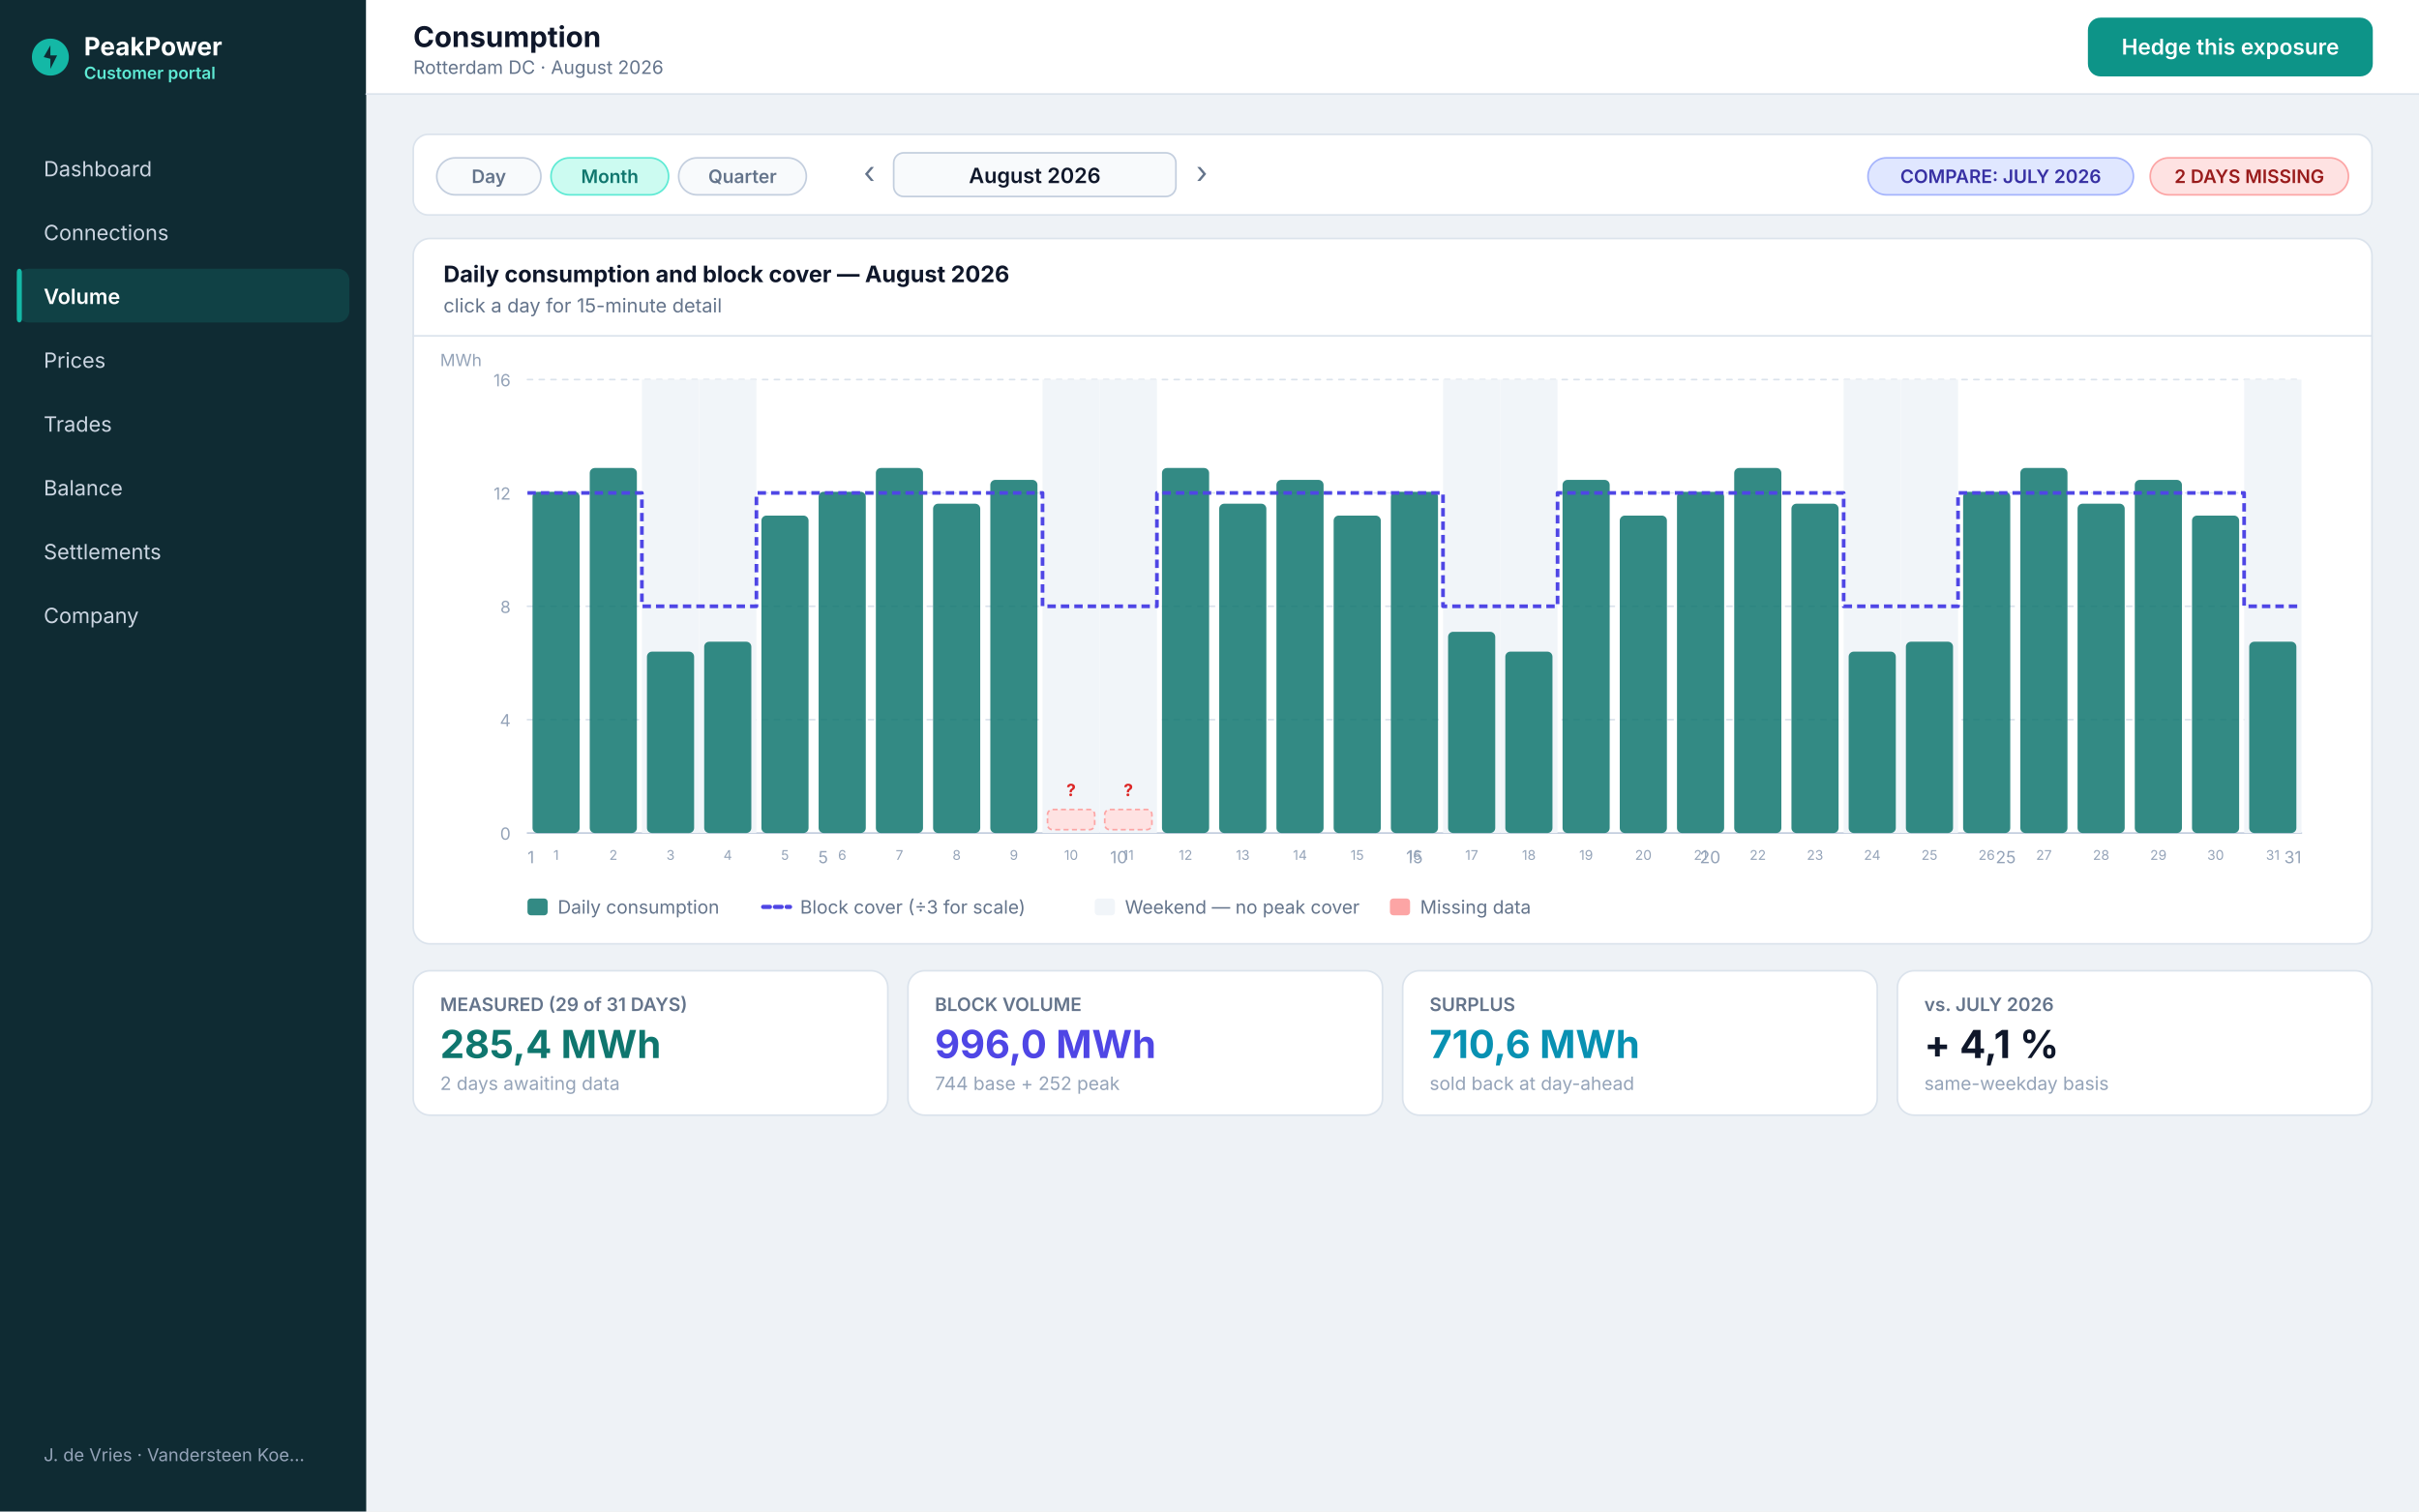
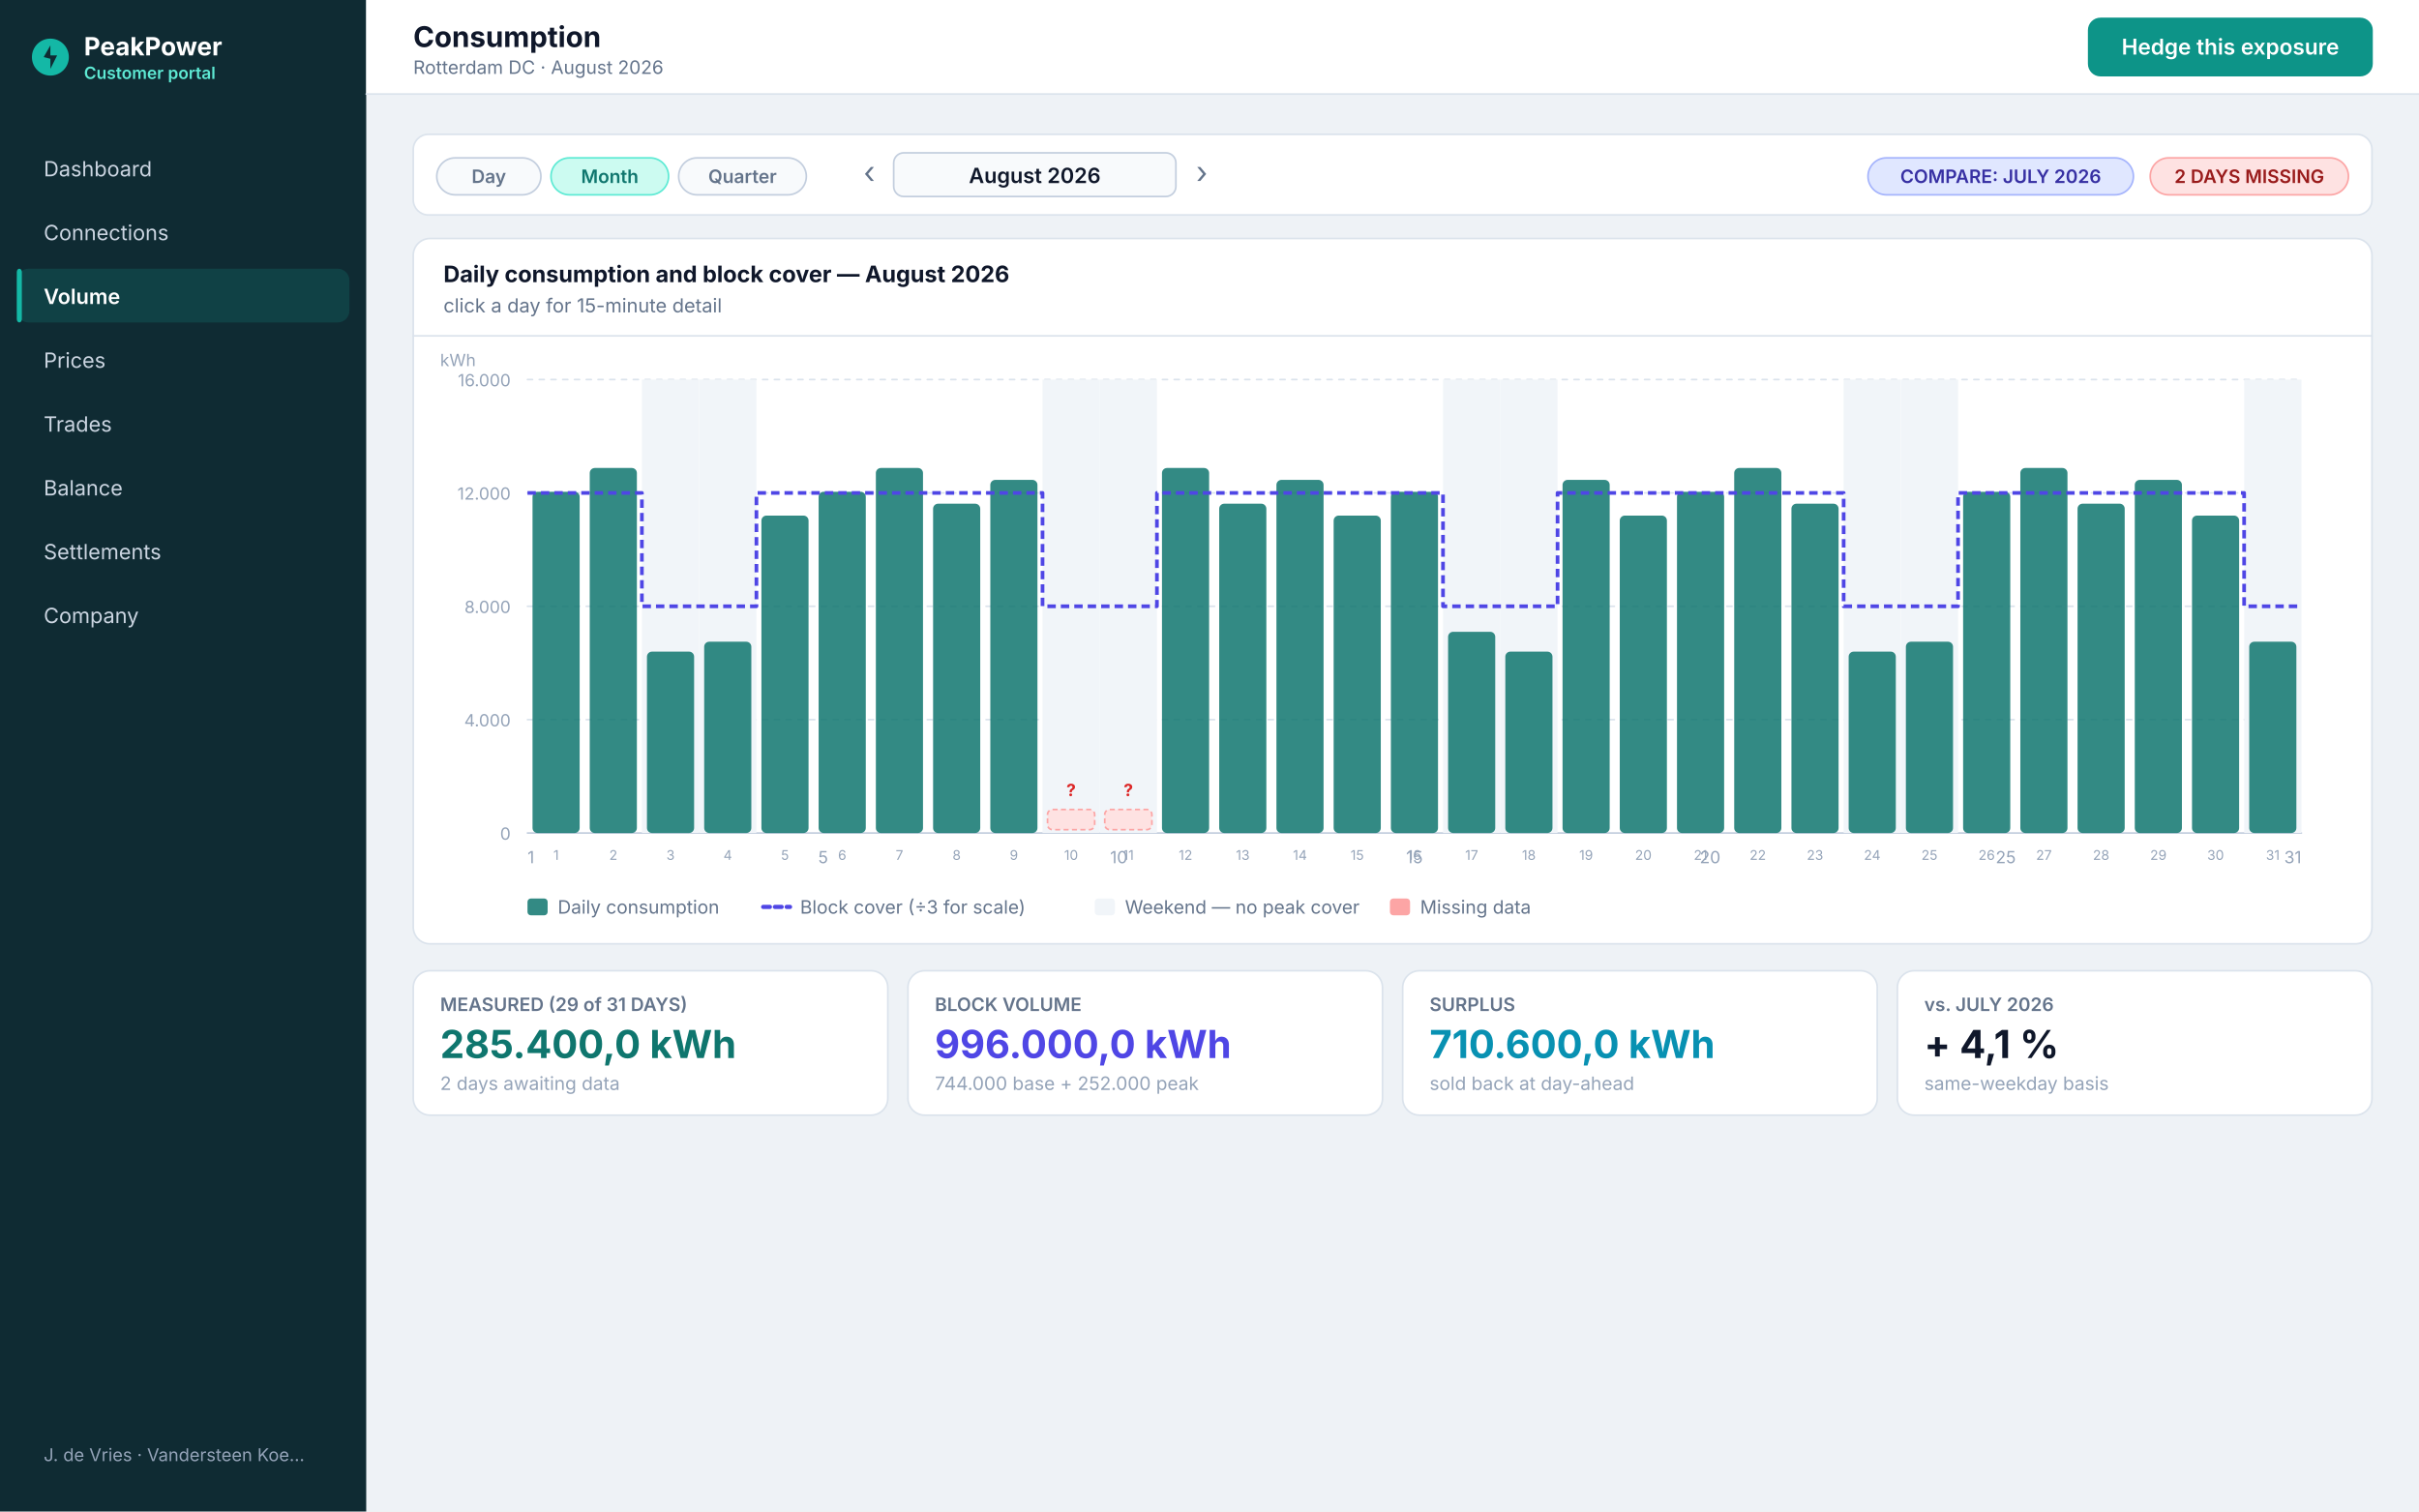
<svg xmlns="http://www.w3.org/2000/svg" viewBox="0 0 1440 900" width="1440" height="900" role="img" aria-label="Customer portal — month chart">
  <rect x="0" y="0" width="1440" height="900" rx="0" fill="#eef2f6" stroke="none" />
  <rect x="0" y="0" width="218" height="900" rx="0" fill="#0f2b33" stroke="none" />
  <g>
    <circle cx="30" cy="34" r="11" fill="#14b8a6" stroke="none" stroke-width="1" />
    <path d="M 26 34 L 30 27 L 30 33 L 34 33 L 30 41 L 30 35 Z" fill="#0f2b33" stroke="none" stroke-width="2" stroke-linejoin="round" stroke-linecap="round" />
  </g>
  <text x="50" y="33" font-family="Inter, 'Segoe UI', -apple-system, BlinkMacSystemFont, 'Helvetica Neue', Arial, sans-serif" font-size="15" fill="#ffffff" font-weight="700" text-anchor="start">PeakPower</text>
  <text x="50" y="47" font-family="Inter, 'Segoe UI', -apple-system, BlinkMacSystemFont, 'Helvetica Neue', Arial, sans-serif" font-size="10" fill="#5eead4" font-weight="600" text-anchor="start">Customer portal</text>
  <text x="26" y="105" font-family="Inter, 'Segoe UI', -apple-system, BlinkMacSystemFont, 'Helvetica Neue', Arial, sans-serif" font-size="12.5" fill="#cbd5e1" font-weight="400" text-anchor="start">Dashboard</text>
  <text x="26" y="143" font-family="Inter, 'Segoe UI', -apple-system, BlinkMacSystemFont, 'Helvetica Neue', Arial, sans-serif" font-size="12.5" fill="#cbd5e1" font-weight="400" text-anchor="start">Connections</text>
  <rect x="10" y="160" width="198" height="32" rx="7" fill="rgba(20,184,166,0.16)" stroke="none" />
  <rect x="10" y="160" width="3" height="32" rx="2" fill="#14b8a6" stroke="none" />
  <text x="26" y="181" font-family="Inter, 'Segoe UI', -apple-system, BlinkMacSystemFont, 'Helvetica Neue', Arial, sans-serif" font-size="12.5" fill="#ffffff" font-weight="600" text-anchor="start">Volume</text>
  <text x="26" y="219" font-family="Inter, 'Segoe UI', -apple-system, BlinkMacSystemFont, 'Helvetica Neue', Arial, sans-serif" font-size="12.5" fill="#cbd5e1" font-weight="400" text-anchor="start">Prices</text>
  <text x="26" y="257" font-family="Inter, 'Segoe UI', -apple-system, BlinkMacSystemFont, 'Helvetica Neue', Arial, sans-serif" font-size="12.5" fill="#cbd5e1" font-weight="400" text-anchor="start">Trades</text>
  <text x="26" y="295" font-family="Inter, 'Segoe UI', -apple-system, BlinkMacSystemFont, 'Helvetica Neue', Arial, sans-serif" font-size="12.5" fill="#cbd5e1" font-weight="400" text-anchor="start">Balance</text>
  <text x="26" y="333" font-family="Inter, 'Segoe UI', -apple-system, BlinkMacSystemFont, 'Helvetica Neue', Arial, sans-serif" font-size="12.5" fill="#cbd5e1" font-weight="400" text-anchor="start">Settlements</text>
  <text x="26" y="371" font-family="Inter, 'Segoe UI', -apple-system, BlinkMacSystemFont, 'Helvetica Neue', Arial, sans-serif" font-size="12.5" fill="#cbd5e1" font-weight="400" text-anchor="start">Company</text>
  <text x="26" y="870" font-family="Inter, 'Segoe UI', -apple-system, BlinkMacSystemFont, 'Helvetica Neue', Arial, sans-serif" font-size="10.5" fill="#94a3b8" font-weight="400" text-anchor="start">J. de Vries · Vandersteen Koe…</text>
  <rect x="218" y="0" width="1222" height="56" rx="0" fill="#ffffff" stroke="none" />
  <line x1="218" y1="56" x2="1440" y2="56" stroke="#dbe3ec" stroke-width="1" stroke-linecap="round" />
  <text x="246" y="28" font-family="Inter, 'Segoe UI', -apple-system, BlinkMacSystemFont, 'Helvetica Neue', Arial, sans-serif" font-size="17" fill="#0f172a" font-weight="700" text-anchor="start">Consumption</text>
  <text x="246" y="44" font-family="Inter, 'Segoe UI', -apple-system, BlinkMacSystemFont, 'Helvetica Neue', Arial, sans-serif" font-size="11" fill="#64748b" font-weight="400" text-anchor="start">Rotterdam DC · August 2026</text>
  <rect x="1243.4" y="11" width="168.6" height="34" rx="7" fill="#0d9488" stroke="#0d9488" stroke-width="1" />
  <text x="1327.7" y="32.5" font-family="Inter, 'Segoe UI', -apple-system, BlinkMacSystemFont, 'Helvetica Neue', Arial, sans-serif" font-size="13" fill="#ffffff" font-weight="600" text-anchor="middle">Hedge this exposure</text>
  <rect x="246" y="80" width="1166" height="48" rx="9" fill="#ffffff" stroke="#dbe3ec" stroke-width="1" />
  <rect x="260" y="94" width="62" height="22" rx="11" fill="#f8fafc" stroke="#c3cede" stroke-width="1" />
  <text x="291" y="108.96" font-family="Inter, 'Segoe UI', -apple-system, BlinkMacSystemFont, 'Helvetica Neue', Arial, sans-serif" font-size="11" fill="#64748b" font-weight="600" text-anchor="middle">Day</text>
  <rect x="328" y="94" width="70" height="22" rx="11" fill="#ccfbf1" stroke="#5eead4" stroke-width="1" />
  <text x="363" y="108.96" font-family="Inter, 'Segoe UI', -apple-system, BlinkMacSystemFont, 'Helvetica Neue', Arial, sans-serif" font-size="11" fill="#0f766e" font-weight="600" text-anchor="middle">Month</text>
  <rect x="404" y="94" width="76" height="22" rx="11" fill="#f8fafc" stroke="#c3cede" stroke-width="1" />
  <text x="442" y="108.96" font-family="Inter, 'Segoe UI', -apple-system, BlinkMacSystemFont, 'Helvetica Neue', Arial, sans-serif" font-size="11" fill="#64748b" font-weight="600" text-anchor="middle">Quarter</text>
  <text x="514" y="109" font-family="Inter, 'Segoe UI', -apple-system, BlinkMacSystemFont, 'Helvetica Neue', Arial, sans-serif" font-size="18" fill="#64748b" font-weight="400" text-anchor="start">‹</text>
  <rect x="532" y="91" width="168" height="26" rx="6" fill="#f8fafc" stroke="#c3cede" stroke-width="1" />
  <text x="616" y="109" font-family="Inter, 'Segoe UI', -apple-system, BlinkMacSystemFont, 'Helvetica Neue', Arial, sans-serif" font-size="12.5" fill="#0f172a" font-weight="600" text-anchor="middle">August 2026</text>
  <text x="712" y="109" font-family="Inter, 'Segoe UI', -apple-system, BlinkMacSystemFont, 'Helvetica Neue', Arial, sans-serif" font-size="18" fill="#64748b" font-weight="400" text-anchor="start">›</text>
  <rect x="1112" y="94" width="158" height="22" rx="11" fill="#e0e7ff" stroke="#a5b4fc" stroke-width="1" />
  <text x="1191" y="108.96" font-family="Inter, 'Segoe UI', -apple-system, BlinkMacSystemFont, 'Helvetica Neue', Arial, sans-serif" font-size="11" fill="#3730a3" font-weight="600" text-anchor="middle">COMPARE: JULY 2026</text>
  <rect x="1280" y="94" width="118" height="22" rx="11" fill="#fee2e2" stroke="#fca5a5" stroke-width="1" />
  <text x="1339" y="108.96" font-family="Inter, 'Segoe UI', -apple-system, BlinkMacSystemFont, 'Helvetica Neue', Arial, sans-serif" font-size="11" fill="#991b1b" font-weight="600" text-anchor="middle">2 DAYS MISSING</text>
  <rect x="246" y="142" width="1166" height="420" rx="10" fill="#ffffff" stroke="#dbe3ec" stroke-width="1" />
  <text x="264" y="168" font-family="Inter, 'Segoe UI', -apple-system, BlinkMacSystemFont, 'Helvetica Neue', Arial, sans-serif" font-size="13.5" fill="#0f172a" font-weight="700" text-anchor="start">Daily consumption and block cover — August 2026</text>
  <text x="264" y="186" font-family="Inter, 'Segoe UI', -apple-system, BlinkMacSystemFont, 'Helvetica Neue', Arial, sans-serif" font-size="11.5" fill="#64748b" font-weight="400" text-anchor="start">click a day for 15-minute detail</text>
  <line x1="246" y1="200" x2="1412" y2="200" stroke="#dbe3ec" stroke-width="1" stroke-linecap="round" />
  <line x1="314" y1="226" x2="1370" y2="226" stroke="#dbe3ec" stroke-width="1" stroke-dasharray="3 4" stroke-linecap="round" />
-   <text x="304" y="230" font-family="Inter, 'Segoe UI', -apple-system, BlinkMacSystemFont, 'Helvetica Neue', Arial, sans-serif" font-size="10" fill="#94a3b8" font-weight="400" text-anchor="end">16</text>
+   <text x="304" y="230" font-family="Inter, 'Segoe UI', -apple-system, BlinkMacSystemFont, 'Helvetica Neue', Arial, sans-serif" font-size="10" fill="#94a3b8" font-weight="400" text-anchor="end">16.000</text>
  <line x1="314" y1="293.5" x2="1370" y2="293.5" stroke="#dbe3ec" stroke-width="1" stroke-dasharray="3 4" stroke-linecap="round" />
-   <text x="304" y="297.5" font-family="Inter, 'Segoe UI', -apple-system, BlinkMacSystemFont, 'Helvetica Neue', Arial, sans-serif" font-size="10" fill="#94a3b8" font-weight="400" text-anchor="end">12</text>
+   <text x="304" y="297.5" font-family="Inter, 'Segoe UI', -apple-system, BlinkMacSystemFont, 'Helvetica Neue', Arial, sans-serif" font-size="10" fill="#94a3b8" font-weight="400" text-anchor="end">12.000</text>
  <line x1="314" y1="361" x2="1370" y2="361" stroke="#dbe3ec" stroke-width="1" stroke-dasharray="3 4" stroke-linecap="round" />
-   <text x="304" y="365" font-family="Inter, 'Segoe UI', -apple-system, BlinkMacSystemFont, 'Helvetica Neue', Arial, sans-serif" font-size="10" fill="#94a3b8" font-weight="400" text-anchor="end">8</text>
+   <text x="304" y="365" font-family="Inter, 'Segoe UI', -apple-system, BlinkMacSystemFont, 'Helvetica Neue', Arial, sans-serif" font-size="10" fill="#94a3b8" font-weight="400" text-anchor="end">8.000</text>
  <line x1="314" y1="428.5" x2="1370" y2="428.5" stroke="#dbe3ec" stroke-width="1" stroke-dasharray="3 4" stroke-linecap="round" />
-   <text x="304" y="432.5" font-family="Inter, 'Segoe UI', -apple-system, BlinkMacSystemFont, 'Helvetica Neue', Arial, sans-serif" font-size="10" fill="#94a3b8" font-weight="400" text-anchor="end">4</text>
+   <text x="304" y="432.5" font-family="Inter, 'Segoe UI', -apple-system, BlinkMacSystemFont, 'Helvetica Neue', Arial, sans-serif" font-size="10" fill="#94a3b8" font-weight="400" text-anchor="end">4.000</text>
  <line x1="314" y1="496" x2="1370" y2="496" stroke="#c3cede" stroke-width="1" stroke-linecap="round" />
  <text x="304" y="500" font-family="Inter, 'Segoe UI', -apple-system, BlinkMacSystemFont, 'Helvetica Neue', Arial, sans-serif" font-size="10" fill="#94a3b8" font-weight="400" text-anchor="end">0</text>
  <text x="314" y="514" font-family="Inter, 'Segoe UI', -apple-system, BlinkMacSystemFont, 'Helvetica Neue', Arial, sans-serif" font-size="10" fill="#94a3b8" font-weight="400" text-anchor="start">1</text>
  <text x="490" y="514" font-family="Inter, 'Segoe UI', -apple-system, BlinkMacSystemFont, 'Helvetica Neue', Arial, sans-serif" font-size="10" fill="#94a3b8" font-weight="400" text-anchor="middle">5</text>
  <text x="666" y="514" font-family="Inter, 'Segoe UI', -apple-system, BlinkMacSystemFont, 'Helvetica Neue', Arial, sans-serif" font-size="10" fill="#94a3b8" font-weight="400" text-anchor="middle">10</text>
  <text x="842" y="514" font-family="Inter, 'Segoe UI', -apple-system, BlinkMacSystemFont, 'Helvetica Neue', Arial, sans-serif" font-size="10" fill="#94a3b8" font-weight="400" text-anchor="middle">15</text>
  <text x="1018" y="514" font-family="Inter, 'Segoe UI', -apple-system, BlinkMacSystemFont, 'Helvetica Neue', Arial, sans-serif" font-size="10" fill="#94a3b8" font-weight="400" text-anchor="middle">20</text>
  <text x="1194" y="514" font-family="Inter, 'Segoe UI', -apple-system, BlinkMacSystemFont, 'Helvetica Neue', Arial, sans-serif" font-size="10" fill="#94a3b8" font-weight="400" text-anchor="middle">25</text>
  <text x="1370" y="514" font-family="Inter, 'Segoe UI', -apple-system, BlinkMacSystemFont, 'Helvetica Neue', Arial, sans-serif" font-size="10" fill="#94a3b8" font-weight="400" text-anchor="end">31</text>
-   <text x="262" y="218" font-family="Inter, 'Segoe UI', -apple-system, BlinkMacSystemFont, 'Helvetica Neue', Arial, sans-serif" font-size="10" fill="#94a3b8" font-weight="400" text-anchor="start">MWh</text>
+   <text x="262" y="218" font-family="Inter, 'Segoe UI', -apple-system, BlinkMacSystemFont, 'Helvetica Neue', Arial, sans-serif" font-size="10" fill="#94a3b8" font-weight="400" text-anchor="start">kWh</text>
  <rect x="317" y="292.825" width="28.065" height="203.175" rx="3" fill="#0f766e" stroke="none" opacity="0.85" />
  <text x="331.032" y="512" font-family="Inter, 'Segoe UI', -apple-system, BlinkMacSystemFont, 'Helvetica Neue', Arial, sans-serif" font-size="8" fill="#94a3b8" font-weight="400" text-anchor="middle">1</text>
  <rect x="351.065" y="278.65" width="28.065" height="217.35" rx="3" fill="#0f766e" stroke="none" opacity="0.85" />
  <text x="365.097" y="512" font-family="Inter, 'Segoe UI', -apple-system, BlinkMacSystemFont, 'Helvetica Neue', Arial, sans-serif" font-size="8" fill="#94a3b8" font-weight="400" text-anchor="middle">2</text>
  <rect x="382.129" y="226" width="34.065" height="270" rx="0" fill="#f1f5f9" stroke="none" />
  <rect x="385.129" y="388" width="28.065" height="108" rx="3" fill="#0f766e" stroke="none" opacity="0.85" />
  <text x="399.161" y="512" font-family="Inter, 'Segoe UI', -apple-system, BlinkMacSystemFont, 'Helvetica Neue', Arial, sans-serif" font-size="8" fill="#94a3b8" font-weight="400" text-anchor="middle">3</text>
  <rect x="416.194" y="226" width="34.065" height="270" rx="0" fill="#f1f5f9" stroke="none" />
  <rect x="419.194" y="382.094" width="28.065" height="113.906" rx="3" fill="#0f766e" stroke="none" opacity="0.85" />
  <text x="433.226" y="512" font-family="Inter, 'Segoe UI', -apple-system, BlinkMacSystemFont, 'Helvetica Neue', Arial, sans-serif" font-size="8" fill="#94a3b8" font-weight="400" text-anchor="middle">4</text>
  <rect x="453.258" y="307" width="28.065" height="189" rx="3" fill="#0f766e" stroke="none" opacity="0.85" />
  <text x="467.29" y="512" font-family="Inter, 'Segoe UI', -apple-system, BlinkMacSystemFont, 'Helvetica Neue', Arial, sans-serif" font-size="8" fill="#94a3b8" font-weight="400" text-anchor="middle">5</text>
  <rect x="487.323" y="292.825" width="28.065" height="203.175" rx="3" fill="#0f766e" stroke="none" opacity="0.85" />
  <text x="501.355" y="512" font-family="Inter, 'Segoe UI', -apple-system, BlinkMacSystemFont, 'Helvetica Neue', Arial, sans-serif" font-size="8" fill="#94a3b8" font-weight="400" text-anchor="middle">6</text>
  <rect x="521.387" y="278.65" width="28.065" height="217.35" rx="3" fill="#0f766e" stroke="none" opacity="0.85" />
  <text x="535.419" y="512" font-family="Inter, 'Segoe UI', -apple-system, BlinkMacSystemFont, 'Helvetica Neue', Arial, sans-serif" font-size="8" fill="#94a3b8" font-weight="400" text-anchor="middle">7</text>
  <rect x="555.452" y="299.913" width="28.065" height="196.087" rx="3" fill="#0f766e" stroke="none" opacity="0.85" />
  <text x="569.484" y="512" font-family="Inter, 'Segoe UI', -apple-system, BlinkMacSystemFont, 'Helvetica Neue', Arial, sans-serif" font-size="8" fill="#94a3b8" font-weight="400" text-anchor="middle">8</text>
-   <rect x="589.516" y="285.738" width="28.065" height="210.262" rx="3" fill="#0f766e" stroke="none" opacity="0.85" />
+   <rect x="589.516" y="285.737" width="28.065" height="210.263" rx="3" fill="#0f766e" stroke="none" opacity="0.85" />
  <text x="603.548" y="512" font-family="Inter, 'Segoe UI', -apple-system, BlinkMacSystemFont, 'Helvetica Neue', Arial, sans-serif" font-size="8" fill="#94a3b8" font-weight="400" text-anchor="middle">9</text>
  <rect x="620.581" y="226" width="34.065" height="270" rx="0" fill="#f1f5f9" stroke="none" />
  <rect x="623.581" y="482" width="28.065" height="12" rx="3" fill="#fee2e2" stroke="#fca5a5" stroke-width="1" stroke-dasharray="3 2" />
  <text x="637.613" y="474" font-family="Inter, 'Segoe UI', -apple-system, BlinkMacSystemFont, 'Helvetica Neue', Arial, sans-serif" font-size="10" fill="#dc2626" font-weight="700" text-anchor="middle">?</text>
  <text x="637.613" y="512" font-family="Inter, 'Segoe UI', -apple-system, BlinkMacSystemFont, 'Helvetica Neue', Arial, sans-serif" font-size="8" fill="#94a3b8" font-weight="400" text-anchor="middle">10</text>
  <rect x="654.645" y="226" width="34.065" height="270" rx="0" fill="#f1f5f9" stroke="none" />
  <rect x="657.645" y="482" width="28.065" height="12" rx="3" fill="#fee2e2" stroke="#fca5a5" stroke-width="1" stroke-dasharray="3 2" />
  <text x="671.677" y="474" font-family="Inter, 'Segoe UI', -apple-system, BlinkMacSystemFont, 'Helvetica Neue', Arial, sans-serif" font-size="10" fill="#dc2626" font-weight="700" text-anchor="middle">?</text>
  <text x="671.677" y="512" font-family="Inter, 'Segoe UI', -apple-system, BlinkMacSystemFont, 'Helvetica Neue', Arial, sans-serif" font-size="8" fill="#94a3b8" font-weight="400" text-anchor="middle">11</text>
  <rect x="691.71" y="278.65" width="28.065" height="217.35" rx="3" fill="#0f766e" stroke="none" opacity="0.85" />
  <text x="705.742" y="512" font-family="Inter, 'Segoe UI', -apple-system, BlinkMacSystemFont, 'Helvetica Neue', Arial, sans-serif" font-size="8" fill="#94a3b8" font-weight="400" text-anchor="middle">12</text>
  <rect x="725.774" y="299.913" width="28.065" height="196.087" rx="3" fill="#0f766e" stroke="none" opacity="0.85" />
  <text x="739.806" y="512" font-family="Inter, 'Segoe UI', -apple-system, BlinkMacSystemFont, 'Helvetica Neue', Arial, sans-serif" font-size="8" fill="#94a3b8" font-weight="400" text-anchor="middle">13</text>
-   <rect x="759.839" y="285.738" width="28.065" height="210.262" rx="3" fill="#0f766e" stroke="none" opacity="0.85" />
+   <rect x="759.839" y="285.737" width="28.065" height="210.263" rx="3" fill="#0f766e" stroke="none" opacity="0.85" />
  <text x="773.871" y="512" font-family="Inter, 'Segoe UI', -apple-system, BlinkMacSystemFont, 'Helvetica Neue', Arial, sans-serif" font-size="8" fill="#94a3b8" font-weight="400" text-anchor="middle">14</text>
  <rect x="793.903" y="307" width="28.065" height="189" rx="3" fill="#0f766e" stroke="none" opacity="0.85" />
  <text x="807.935" y="512" font-family="Inter, 'Segoe UI', -apple-system, BlinkMacSystemFont, 'Helvetica Neue', Arial, sans-serif" font-size="8" fill="#94a3b8" font-weight="400" text-anchor="middle">15</text>
  <rect x="827.968" y="292.825" width="28.065" height="203.175" rx="3" fill="#0f766e" stroke="none" opacity="0.85" />
  <text x="842" y="512" font-family="Inter, 'Segoe UI', -apple-system, BlinkMacSystemFont, 'Helvetica Neue', Arial, sans-serif" font-size="8" fill="#94a3b8" font-weight="400" text-anchor="middle">16</text>
  <rect x="859.032" y="226" width="34.065" height="270" rx="0" fill="#f1f5f9" stroke="none" />
-   <rect x="862.032" y="376.188" width="28.065" height="119.813" rx="3" fill="#0f766e" stroke="none" opacity="0.85" />
+   <rect x="862.032" y="376.188" width="28.065" height="119.812" rx="3" fill="#0f766e" stroke="none" opacity="0.85" />
  <text x="876.065" y="512" font-family="Inter, 'Segoe UI', -apple-system, BlinkMacSystemFont, 'Helvetica Neue', Arial, sans-serif" font-size="8" fill="#94a3b8" font-weight="400" text-anchor="middle">17</text>
  <rect x="893.097" y="226" width="34.065" height="270" rx="0" fill="#f1f5f9" stroke="none" />
  <rect x="896.097" y="388" width="28.065" height="108" rx="3" fill="#0f766e" stroke="none" opacity="0.85" />
  <text x="910.129" y="512" font-family="Inter, 'Segoe UI', -apple-system, BlinkMacSystemFont, 'Helvetica Neue', Arial, sans-serif" font-size="8" fill="#94a3b8" font-weight="400" text-anchor="middle">18</text>
-   <rect x="930.161" y="285.738" width="28.065" height="210.262" rx="3" fill="#0f766e" stroke="none" opacity="0.85" />
+   <rect x="930.161" y="285.737" width="28.065" height="210.263" rx="3" fill="#0f766e" stroke="none" opacity="0.85" />
  <text x="944.194" y="512" font-family="Inter, 'Segoe UI', -apple-system, BlinkMacSystemFont, 'Helvetica Neue', Arial, sans-serif" font-size="8" fill="#94a3b8" font-weight="400" text-anchor="middle">19</text>
  <rect x="964.226" y="307" width="28.065" height="189" rx="3" fill="#0f766e" stroke="none" opacity="0.85" />
  <text x="978.258" y="512" font-family="Inter, 'Segoe UI', -apple-system, BlinkMacSystemFont, 'Helvetica Neue', Arial, sans-serif" font-size="8" fill="#94a3b8" font-weight="400" text-anchor="middle">20</text>
  <rect x="998.29" y="292.825" width="28.065" height="203.175" rx="3" fill="#0f766e" stroke="none" opacity="0.85" />
  <text x="1012.323" y="512" font-family="Inter, 'Segoe UI', -apple-system, BlinkMacSystemFont, 'Helvetica Neue', Arial, sans-serif" font-size="8" fill="#94a3b8" font-weight="400" text-anchor="middle">21</text>
  <rect x="1032.355" y="278.65" width="28.065" height="217.35" rx="3" fill="#0f766e" stroke="none" opacity="0.85" />
  <text x="1046.387" y="512" font-family="Inter, 'Segoe UI', -apple-system, BlinkMacSystemFont, 'Helvetica Neue', Arial, sans-serif" font-size="8" fill="#94a3b8" font-weight="400" text-anchor="middle">22</text>
  <rect x="1066.419" y="299.913" width="28.065" height="196.087" rx="3" fill="#0f766e" stroke="none" opacity="0.85" />
  <text x="1080.452" y="512" font-family="Inter, 'Segoe UI', -apple-system, BlinkMacSystemFont, 'Helvetica Neue', Arial, sans-serif" font-size="8" fill="#94a3b8" font-weight="400" text-anchor="middle">23</text>
  <rect x="1097.484" y="226" width="34.065" height="270" rx="0" fill="#f1f5f9" stroke="none" />
  <rect x="1100.484" y="388" width="28.065" height="108" rx="3" fill="#0f766e" stroke="none" opacity="0.85" />
  <text x="1114.516" y="512" font-family="Inter, 'Segoe UI', -apple-system, BlinkMacSystemFont, 'Helvetica Neue', Arial, sans-serif" font-size="8" fill="#94a3b8" font-weight="400" text-anchor="middle">24</text>
  <rect x="1131.548" y="226" width="34.065" height="270" rx="0" fill="#f1f5f9" stroke="none" />
  <rect x="1134.548" y="382.094" width="28.065" height="113.906" rx="3" fill="#0f766e" stroke="none" opacity="0.85" />
  <text x="1148.581" y="512" font-family="Inter, 'Segoe UI', -apple-system, BlinkMacSystemFont, 'Helvetica Neue', Arial, sans-serif" font-size="8" fill="#94a3b8" font-weight="400" text-anchor="middle">25</text>
  <rect x="1168.613" y="292.825" width="28.065" height="203.175" rx="3" fill="#0f766e" stroke="none" opacity="0.85" />
  <text x="1182.645" y="512" font-family="Inter, 'Segoe UI', -apple-system, BlinkMacSystemFont, 'Helvetica Neue', Arial, sans-serif" font-size="8" fill="#94a3b8" font-weight="400" text-anchor="middle">26</text>
  <rect x="1202.677" y="278.65" width="28.065" height="217.35" rx="3" fill="#0f766e" stroke="none" opacity="0.85" />
  <text x="1216.71" y="512" font-family="Inter, 'Segoe UI', -apple-system, BlinkMacSystemFont, 'Helvetica Neue', Arial, sans-serif" font-size="8" fill="#94a3b8" font-weight="400" text-anchor="middle">27</text>
  <rect x="1236.742" y="299.913" width="28.065" height="196.087" rx="3" fill="#0f766e" stroke="none" opacity="0.85" />
  <text x="1250.774" y="512" font-family="Inter, 'Segoe UI', -apple-system, BlinkMacSystemFont, 'Helvetica Neue', Arial, sans-serif" font-size="8" fill="#94a3b8" font-weight="400" text-anchor="middle">28</text>
-   <rect x="1270.806" y="285.738" width="28.065" height="210.262" rx="3" fill="#0f766e" stroke="none" opacity="0.85" />
+   <rect x="1270.806" y="285.737" width="28.065" height="210.263" rx="3" fill="#0f766e" stroke="none" opacity="0.85" />
  <text x="1284.839" y="512" font-family="Inter, 'Segoe UI', -apple-system, BlinkMacSystemFont, 'Helvetica Neue', Arial, sans-serif" font-size="8" fill="#94a3b8" font-weight="400" text-anchor="middle">29</text>
  <rect x="1304.871" y="307" width="28.065" height="189" rx="3" fill="#0f766e" stroke="none" opacity="0.85" />
  <text x="1318.903" y="512" font-family="Inter, 'Segoe UI', -apple-system, BlinkMacSystemFont, 'Helvetica Neue', Arial, sans-serif" font-size="8" fill="#94a3b8" font-weight="400" text-anchor="middle">30</text>
  <rect x="1335.935" y="226" width="34.065" height="270" rx="0" fill="#f1f5f9" stroke="none" />
  <rect x="1338.935" y="382.094" width="28.065" height="113.906" rx="3" fill="#0f766e" stroke="none" opacity="0.85" />
  <text x="1352.968" y="512" font-family="Inter, 'Segoe UI', -apple-system, BlinkMacSystemFont, 'Helvetica Neue', Arial, sans-serif" font-size="8" fill="#94a3b8" font-weight="400" text-anchor="middle">31</text>
  <path d="M 314.0 293.5 L 348.1 293.5 L 348.1 293.5 L 382.1 293.5 L 382.1 361.0 L 416.2 361.0 L 416.2 361.0 L 450.3 361.0 L 450.3 293.5 L 484.3 293.5 L 484.3 293.5 L 518.4 293.5 L 518.4 293.5 L 552.5 293.5 L 552.5 293.5 L 586.5 293.5 L 586.5 293.5 L 620.6 293.5 L 620.6 361.0 L 654.6 361.0 L 654.6 361.0 L 688.7 361.0 L 688.7 293.5 L 722.8 293.5 L 722.8 293.5 L 756.8 293.5 L 756.8 293.5 L 790.9 293.5 L 790.9 293.5 L 825.0 293.5 L 825.0 293.5 L 859.0 293.5 L 859.0 361.0 L 893.1 361.0 L 893.1 361.0 L 927.2 361.0 L 927.2 293.5 L 961.2 293.5 L 961.2 293.5 L 995.3 293.5 L 995.3 293.5 L 1029.4 293.5 L 1029.4 293.5 L 1063.4 293.5 L 1063.4 293.5 L 1097.5 293.5 L 1097.5 361.0 L 1131.5 361.0 L 1131.5 361.0 L 1165.6 361.0 L 1165.6 293.5 L 1199.7 293.5 L 1199.7 293.5 L 1233.7 293.5 L 1233.7 293.5 L 1267.8 293.5 L 1267.8 293.5 L 1301.9 293.5 L 1301.9 293.5 L 1335.9 293.5 L 1335.9 361.0 L 1370.0 361.0" fill="none" stroke="#4f46e5" stroke-width="2.2" stroke-linejoin="round" stroke-linecap="butt" stroke-dasharray="5 3" />
  <rect x="314" y="535" width="12" height="10" rx="2" fill="#0f766e" stroke="none" opacity="0.85" />
  <text x="332" y="544" font-family="Inter, 'Segoe UI', -apple-system, BlinkMacSystemFont, 'Helvetica Neue', Arial, sans-serif" font-size="11" fill="#64748b" font-weight="400" text-anchor="start">Daily consumption</text>
  <line x1="454.3" y1="540" x2="470.3" y2="540" stroke="#4f46e5" stroke-width="2.5" stroke-dasharray="4 3" stroke-linecap="round" />
  <text x="476.3" y="544" font-family="Inter, 'Segoe UI', -apple-system, BlinkMacSystemFont, 'Helvetica Neue', Arial, sans-serif" font-size="11" fill="#64748b" font-weight="400" text-anchor="start">Block cover (÷3 for scale)</text>
  <rect x="651.7" y="535" width="12" height="10" rx="2" fill="#f1f5f9" stroke="none" />
  <text x="669.7" y="544" font-family="Inter, 'Segoe UI', -apple-system, BlinkMacSystemFont, 'Helvetica Neue', Arial, sans-serif" font-size="11" fill="#64748b" font-weight="400" text-anchor="start">Weekend — no peak cover</text>
  <rect x="827.4" y="535" width="12" height="10" rx="2" fill="#fca5a5" stroke="none" />
  <text x="845.4" y="544" font-family="Inter, 'Segoe UI', -apple-system, BlinkMacSystemFont, 'Helvetica Neue', Arial, sans-serif" font-size="11" fill="#64748b" font-weight="400" text-anchor="start">Missing data</text>
  <rect x="246" y="578" width="282.5" height="86" rx="10" fill="#ffffff" stroke="#dbe3ec" stroke-width="1" />
  <text x="262" y="602" font-family="Inter, 'Segoe UI', -apple-system, BlinkMacSystemFont, 'Helvetica Neue', Arial, sans-serif" font-size="11" fill="#64748b" font-weight="600" text-anchor="start">MEASURED (29 of 31 DAYS)</text>
-   <text x="262" y="630" font-family="Inter, 'Segoe UI', -apple-system, BlinkMacSystemFont, 'Helvetica Neue', Arial, sans-serif" font-size="23" fill="#0f766e" font-weight="700" text-anchor="start">285,4 MWh</text>
+   <text x="262" y="630" font-family="Inter, 'Segoe UI', -apple-system, BlinkMacSystemFont, 'Helvetica Neue', Arial, sans-serif" font-size="23" fill="#0f766e" font-weight="700" text-anchor="start">285.400,0 kWh</text>
  <text x="262" y="649" font-family="Inter, 'Segoe UI', -apple-system, BlinkMacSystemFont, 'Helvetica Neue', Arial, sans-serif" font-size="11" fill="#94a3b8" font-weight="400" text-anchor="start">2 days awaiting data</text>
  <rect x="540.5" y="578" width="282.5" height="86" rx="10" fill="#ffffff" stroke="#dbe3ec" stroke-width="1" />
  <text x="556.5" y="602" font-family="Inter, 'Segoe UI', -apple-system, BlinkMacSystemFont, 'Helvetica Neue', Arial, sans-serif" font-size="11" fill="#64748b" font-weight="600" text-anchor="start">BLOCK VOLUME</text>
-   <text x="556.5" y="630" font-family="Inter, 'Segoe UI', -apple-system, BlinkMacSystemFont, 'Helvetica Neue', Arial, sans-serif" font-size="23" fill="#4f46e5" font-weight="700" text-anchor="start">996,0 MWh</text>
-   <text x="556.5" y="649" font-family="Inter, 'Segoe UI', -apple-system, BlinkMacSystemFont, 'Helvetica Neue', Arial, sans-serif" font-size="11" fill="#94a3b8" font-weight="400" text-anchor="start">744 base + 252 peak</text>
+   <text x="556.5" y="630" font-family="Inter, 'Segoe UI', -apple-system, BlinkMacSystemFont, 'Helvetica Neue', Arial, sans-serif" font-size="23" fill="#4f46e5" font-weight="700" text-anchor="start">996.000,0 kWh</text>
+   <text x="556.5" y="649" font-family="Inter, 'Segoe UI', -apple-system, BlinkMacSystemFont, 'Helvetica Neue', Arial, sans-serif" font-size="11" fill="#94a3b8" font-weight="400" text-anchor="start">744.000 base + 252.000 peak</text>
  <rect x="835" y="578" width="282.5" height="86" rx="10" fill="#ffffff" stroke="#dbe3ec" stroke-width="1" />
  <text x="851" y="602" font-family="Inter, 'Segoe UI', -apple-system, BlinkMacSystemFont, 'Helvetica Neue', Arial, sans-serif" font-size="11" fill="#64748b" font-weight="600" text-anchor="start">SURPLUS</text>
-   <text x="851" y="630" font-family="Inter, 'Segoe UI', -apple-system, BlinkMacSystemFont, 'Helvetica Neue', Arial, sans-serif" font-size="23" fill="#0891b2" font-weight="700" text-anchor="start">710,6 MWh</text>
+   <text x="851" y="630" font-family="Inter, 'Segoe UI', -apple-system, BlinkMacSystemFont, 'Helvetica Neue', Arial, sans-serif" font-size="23" fill="#0891b2" font-weight="700" text-anchor="start">710.600,0 kWh</text>
  <text x="851" y="649" font-family="Inter, 'Segoe UI', -apple-system, BlinkMacSystemFont, 'Helvetica Neue', Arial, sans-serif" font-size="11" fill="#94a3b8" font-weight="400" text-anchor="start">sold back at day-ahead</text>
  <rect x="1129.5" y="578" width="282.5" height="86" rx="10" fill="#ffffff" stroke="#dbe3ec" stroke-width="1" />
  <text x="1145.5" y="602" font-family="Inter, 'Segoe UI', -apple-system, BlinkMacSystemFont, 'Helvetica Neue', Arial, sans-serif" font-size="11" fill="#64748b" font-weight="600" text-anchor="start">vs. JULY 2026</text>
  <text x="1145.5" y="630" font-family="Inter, 'Segoe UI', -apple-system, BlinkMacSystemFont, 'Helvetica Neue', Arial, sans-serif" font-size="23" fill="#0f172a" font-weight="700" text-anchor="start">+ 4,1 %</text>
  <text x="1145.5" y="649" font-family="Inter, 'Segoe UI', -apple-system, BlinkMacSystemFont, 'Helvetica Neue', Arial, sans-serif" font-size="11" fill="#94a3b8" font-weight="400" text-anchor="start">same-weekday basis</text>
</svg>
